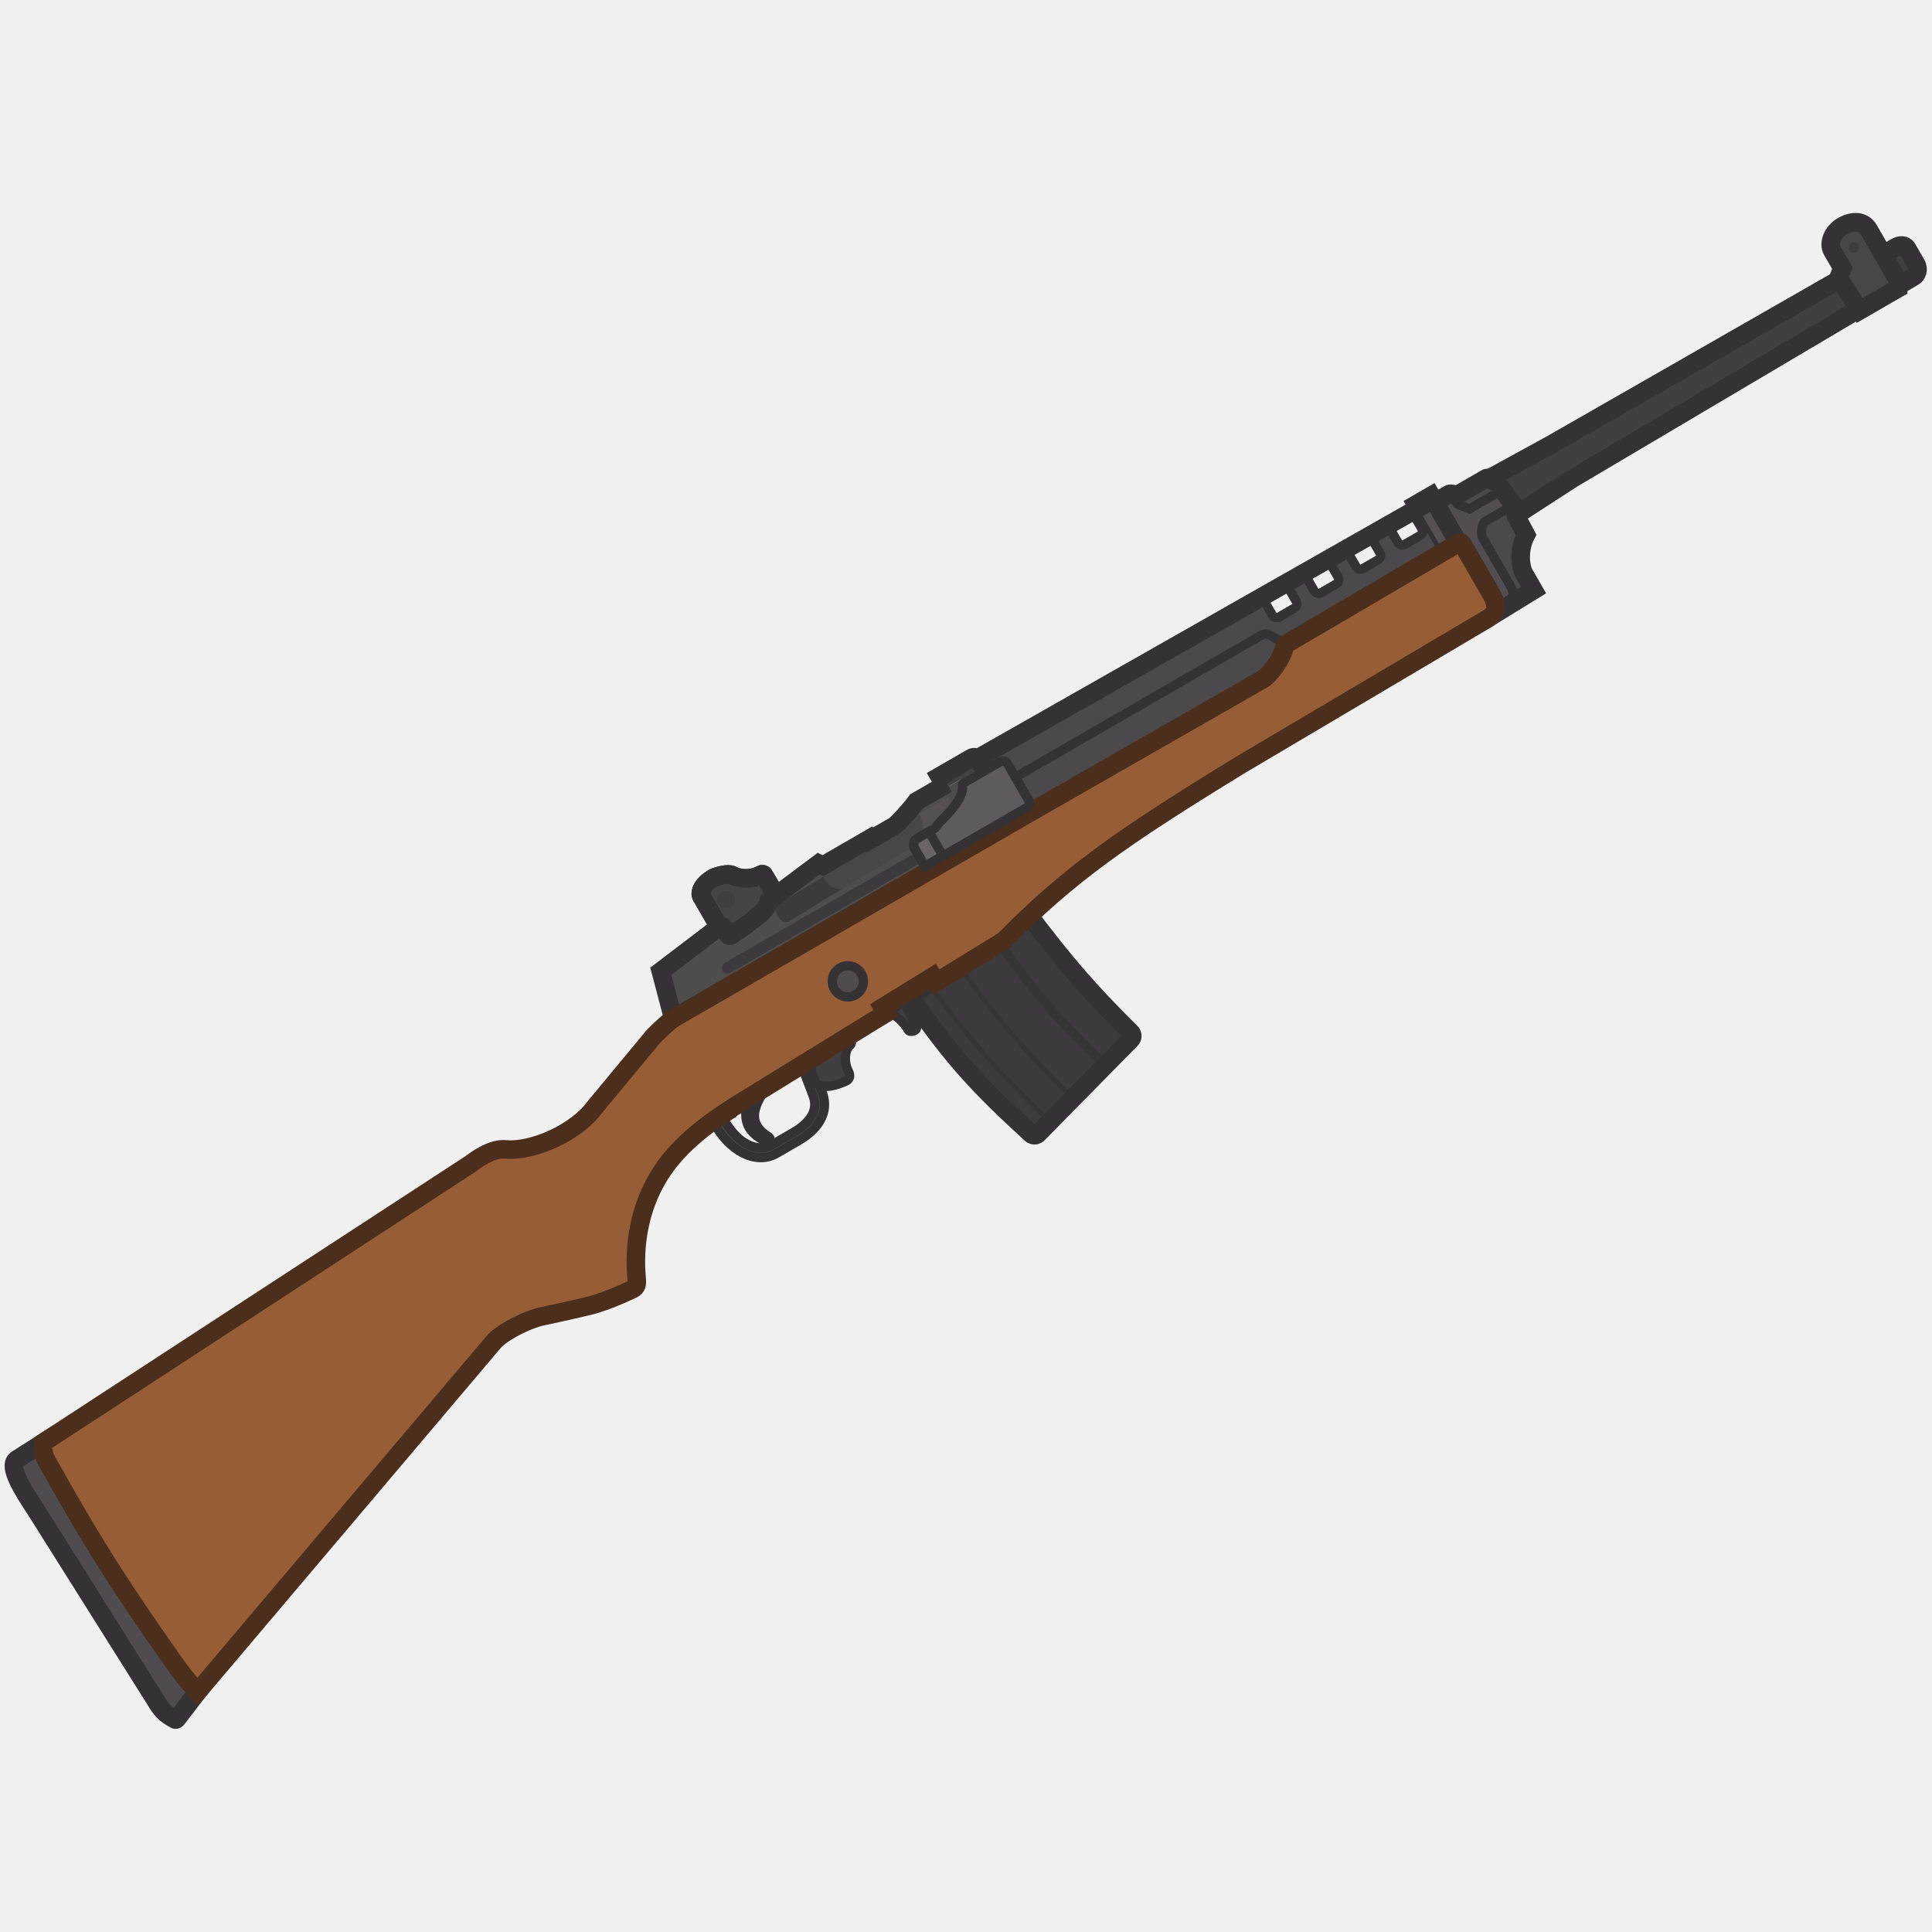
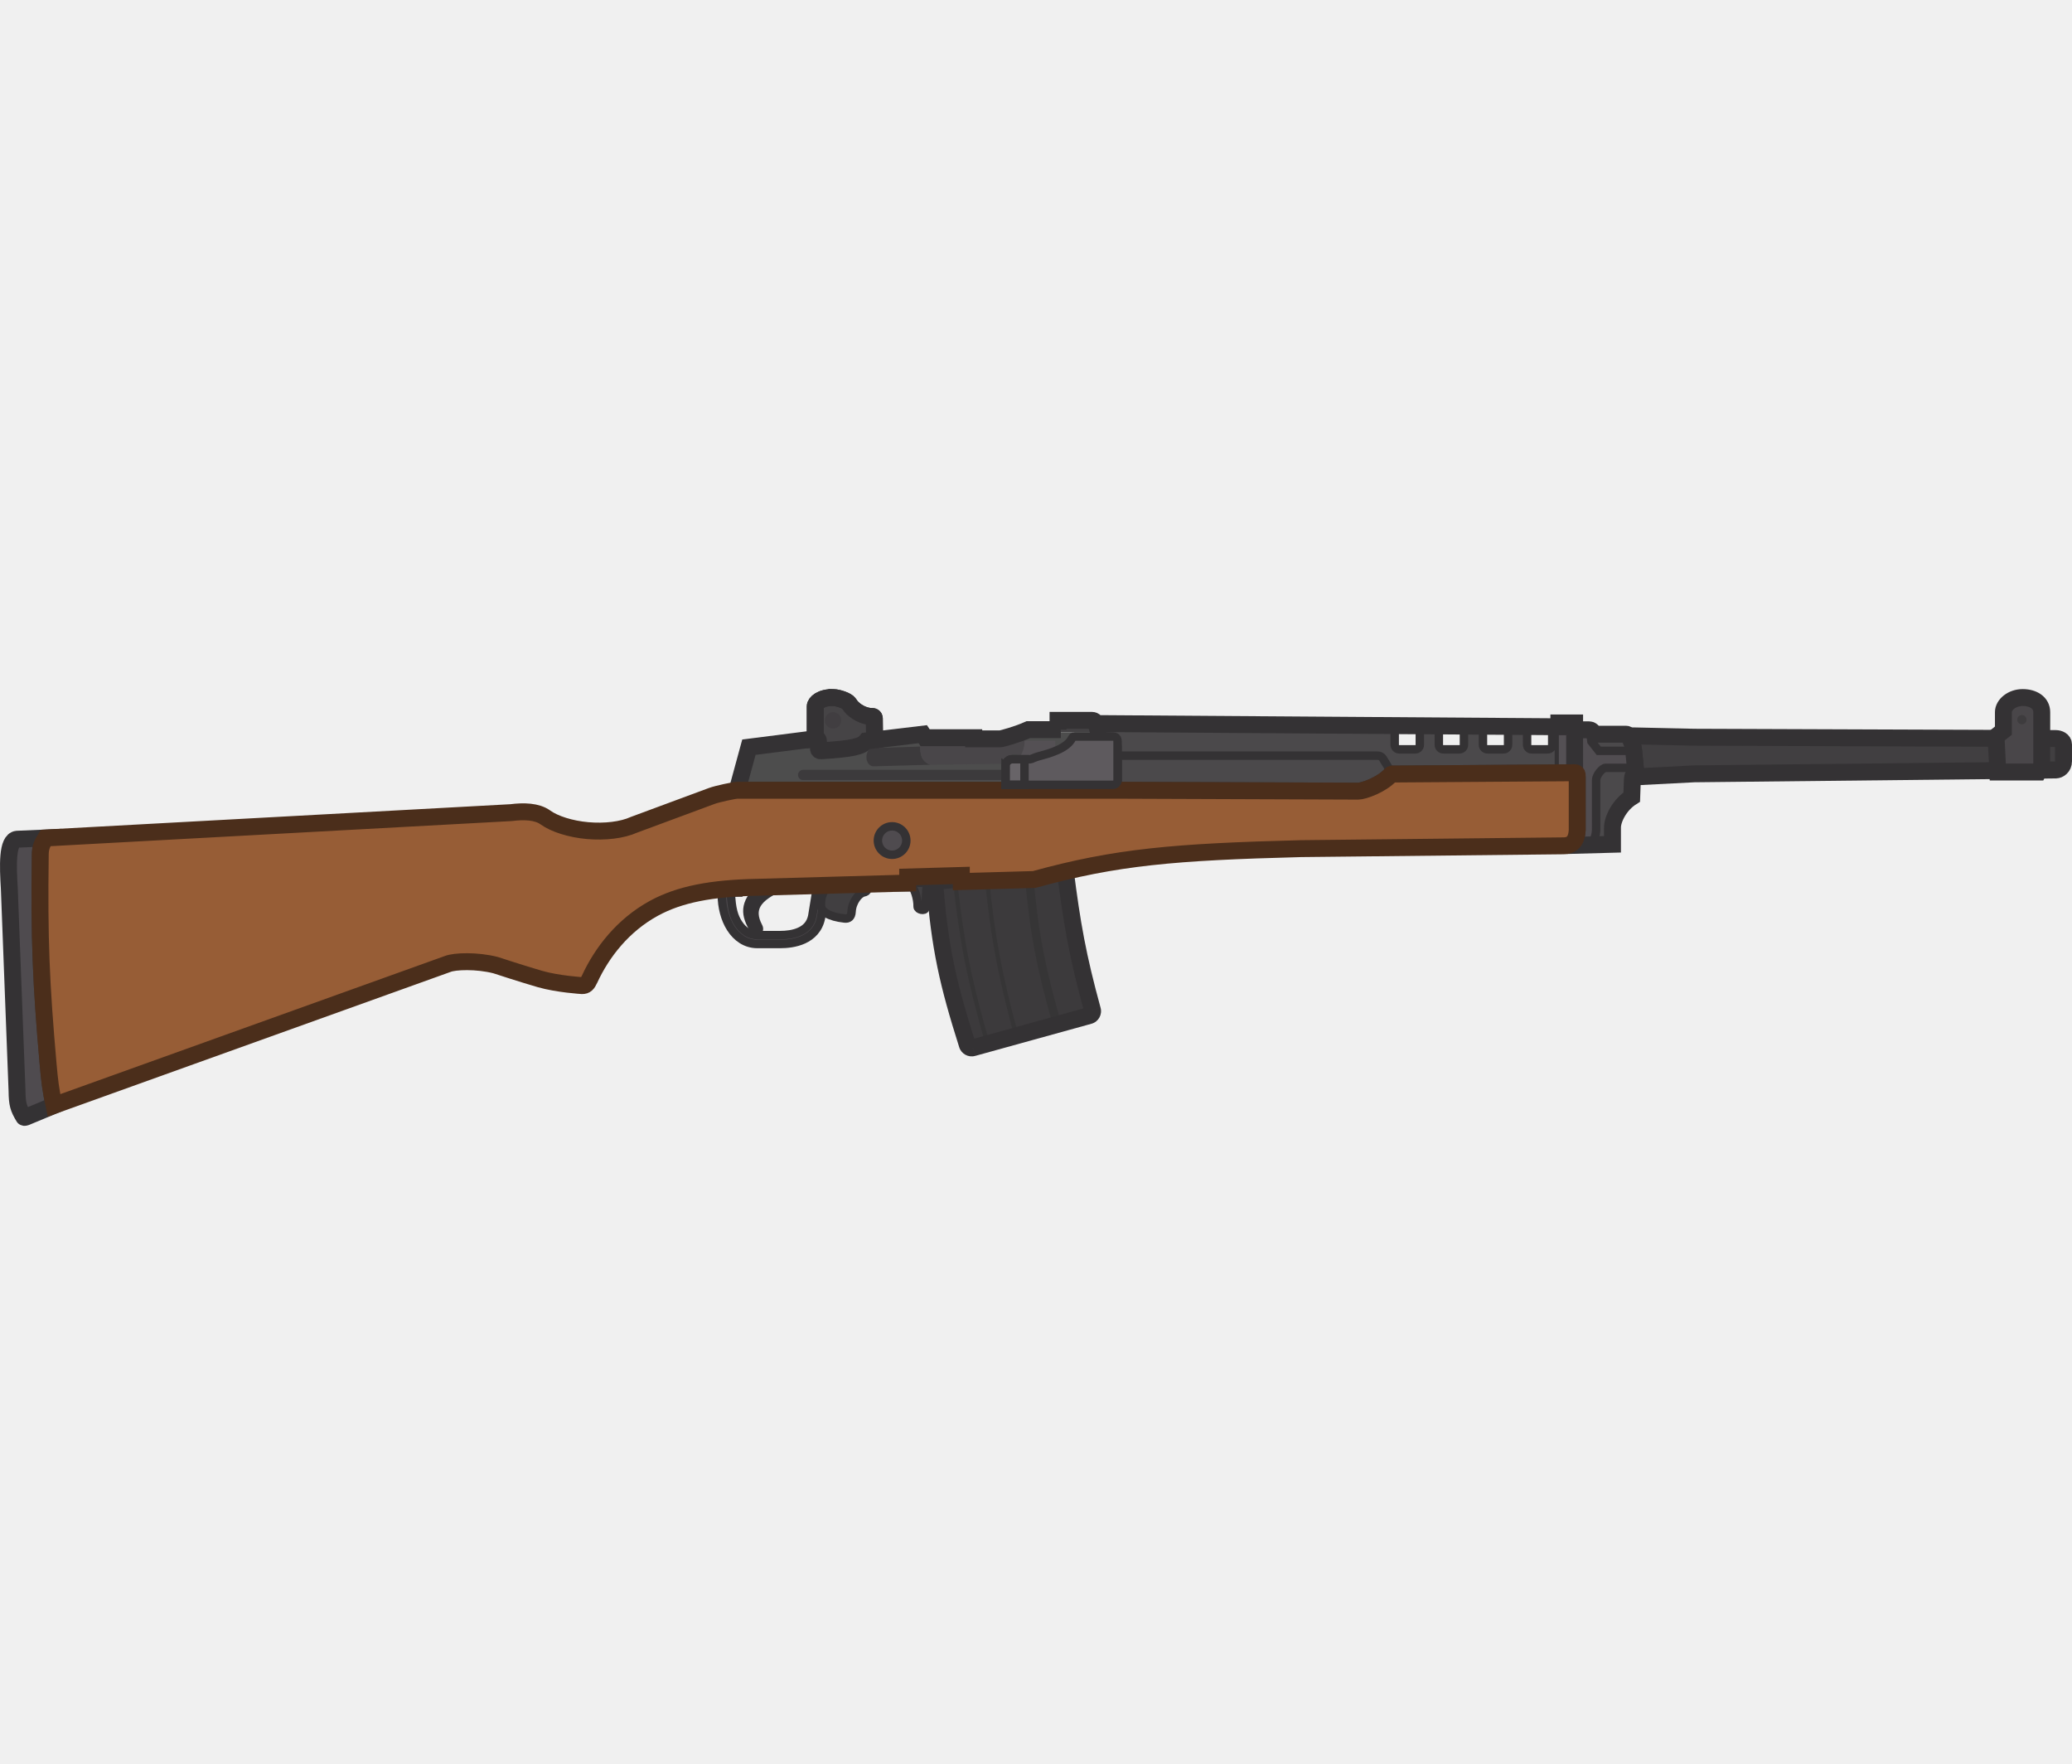
- <svg xmlns="http://www.w3.org/2000/svg" width="110" height="110" viewBox="0 0 110 110" fill="none">
-   <g clip-path="url(#clip0_716_1750)">
-     <path d="M37.624 55.299L38.333 57.991L59.054 46.028L57.786 43.832C57.55 43.423 57.028 43.283 56.619 43.519L56.121 43.807L56.012 43.619L54.017 44.771L53.93 44.619L52.178 45.63C51.77 46.2 51.038 46.954 50.937 47.012L49.509 47.837L49.472 47.774L46.849 49.288L46.613 49.171L43.777 51.295C43.704 51.763 43.231 52.179 41.618 53.254C41.555 53.296 41.468 53.277 41.431 53.211L41.181 52.779C41.142 52.71 41.05 52.692 40.987 52.741L37.624 55.299Z" fill="#4D4D4D" />
-     <path d="M40.648 49.977C39.962 50.343 39.825 50.836 39.933 51.023L40.944 52.773L40.986 52.741C41.049 52.692 41.14 52.711 41.18 52.78L41.429 53.211C41.467 53.277 41.554 53.296 41.617 53.254C43.23 52.179 43.703 51.763 43.776 51.296L44.187 50.988L43.498 49.825C43.465 49.77 43.394 49.754 43.339 49.787C42.868 50.074 42.218 50.043 41.864 49.908C41.796 49.882 41.731 49.85 41.668 49.818C41.465 49.718 40.891 49.847 40.648 49.977Z" fill="#464446" stroke="#343234" stroke-width="1.055" />
-     <path d="M55.781 43.219L56.012 43.619L54.017 44.771L53.929 44.619L53.777 44.706L53.489 44.206L55.322 43.147C55.458 43.069 55.636 43.12 55.714 43.257L55.781 43.219Z" fill="#434143" />
-     <path d="M46.499 60.177C46.285 60.317 46.203 60.59 46.303 60.825C46.469 61.212 46.745 62.05 46.832 62.247L46.836 62.258C47.073 62.952 46.893 63.54 46.57 63.993C46.254 64.435 45.8 64.753 45.457 64.951L44.217 65.668C43.586 66.032 42.892 65.955 42.284 65.64C41.681 65.328 41.141 64.773 40.766 64.123L40.531 63.716L41.383 63.131L41.585 63.481L41.181 63.714C41.727 64.59 42.115 64.929 42.539 65.148C43.027 65.401 43.515 65.433 43.94 65.188L45.18 64.472C45.494 64.291 45.87 64.02 46.119 63.671C46.359 63.335 46.478 62.934 46.316 62.449L45.786 61.05C45.708 60.86 45.745 60.649 45.814 60.488C45.886 60.321 49.14 58.349 49.32 58.245L49.361 58.316C49.314 58.343 47.338 59.63 46.499 60.177Z" fill="#4F4B4F" stroke="#343234" stroke-width="0.527" />
-     <path d="M51.844 56.757C54.192 60.194 55.76 61.869 58.705 64.561C58.818 64.664 58.993 64.66 59.101 64.551L64.385 59.182C64.496 59.07 64.494 58.889 64.382 58.778C61.907 56.329 60.617 54.797 58.515 52.029L51.844 56.757Z" fill="#3C3A3C" />
-     <path d="M56.441 53.498C58.593 56.572 60.028 58.223 62.74 60.853L63.11 60.477C60.417 57.866 59.005 56.24 56.871 53.194L56.441 53.498Z" fill="#363536" />
-     <path d="M52.775 56.096C55.205 59.41 56.765 61.155 59.674 63.967L59.859 63.779C56.96 60.977 55.409 59.243 52.99 55.944L52.775 56.096Z" fill="#363536" />
-     <path d="M54.399 54.945C56.709 58.15 58.206 59.871 60.983 62.637L61.168 62.449C58.401 59.694 56.914 57.983 54.614 54.792L54.399 54.945Z" fill="#363536" />
-     <path d="M58.705 64.561L58.35 64.95L58.35 64.95L58.705 64.561ZM51.844 56.757L51.539 56.327L51.117 56.626L51.409 57.054L51.844 56.757ZM59.101 64.551L58.725 64.181L58.725 64.181L59.101 64.551ZM64.385 59.182L64.01 58.812L64.01 58.812L64.385 59.182ZM64.382 58.778L64.011 59.153L64.011 59.153L64.382 58.778ZM58.515 52.029L58.935 51.71L58.626 51.304L58.21 51.599L58.515 52.029ZM59.061 64.172C56.139 61.501 54.6 59.856 52.28 56.459L51.409 57.054C53.784 60.531 55.381 62.237 58.35 64.95L59.061 64.172ZM58.725 64.181C58.818 64.087 58.966 64.085 59.061 64.172L58.35 64.95C58.671 65.243 59.169 65.233 59.477 64.921L58.725 64.181ZM64.01 58.812L58.725 64.181L59.477 64.921L64.761 59.552L64.01 58.812ZM64.011 59.153C63.918 59.061 63.914 58.909 64.01 58.812L64.761 59.552C65.077 59.231 65.07 58.717 64.753 58.404L64.011 59.153ZM58.095 52.348C60.209 55.132 61.514 56.683 64.011 59.153L64.753 58.404C62.299 55.975 61.025 54.463 58.935 51.71L58.095 52.348ZM52.149 57.187L58.82 52.459L58.21 51.599L51.539 56.327L52.149 57.187Z" fill="#343234" />
-     <path d="M46.859 49.92L44.302 51.504C44.115 51.611 44.155 51.941 44.285 52.172C44.423 52.42 44.725 52.575 44.941 52.45L47.968 50.589C47.451 50.653 47.197 50.478 46.859 49.92Z" fill="#3C3A3C" />
-     <path d="M86.308 29.337L89.536 27.244L108.956 15.751C109.123 15.655 109.284 15.361 109.097 15.036L108.579 14.139C108.447 13.912 108.147 13.957 107.977 14.055L88.394 25.266L84.785 27.246C84.972 27.328 85.282 27.554 85.487 27.809L86.377 29.053C86.306 29.146 86.273 29.216 86.308 29.337Z" fill="#413F41" stroke="#343234" stroke-width="1.055" />
-     <path d="M81.682 28.606L82.481 28.145C82.578 28.089 82.714 28.095 82.904 28.222L84.641 27.22C84.732 27.167 85.209 27.461 85.489 27.809L86.379 29.054C86.28 29.183 86.255 29.269 86.384 29.508L86.884 30.449C86.465 31.243 86.531 32.239 86.791 32.689L87.317 33.601L84.891 35.091C85.126 34.892 85.288 34.555 84.969 33.933L83.323 31.083C83.244 30.946 83.069 30.9 82.932 30.98L82.842 31.033L81.682 28.606Z" fill="#514D51" />
-     <path d="M82.538 28.12L82.97 28.702L83.662 28.98L85.547 27.892L85.488 27.809C85.208 27.46 84.731 27.167 84.64 27.219L82.903 28.222C82.749 28.118 82.63 28.095 82.538 28.12Z" fill="#4B494B" />
-     <path d="M86.376 29.056C86.113 28.969 85.839 28.948 85.667 29.047L84.561 29.686C84.376 29.793 84.284 30.392 84.423 30.631L85.954 33.284C86.164 33.647 86.21 33.988 86.124 34.333L87.316 33.6L86.79 32.689C86.53 32.239 86.464 31.243 86.883 30.448L86.383 29.508C86.254 29.27 86.278 29.183 86.376 29.056Z" fill="#4B494B" />
-     <path d="M82.538 28.12L82.97 28.702L83.662 28.98L85.547 27.892L85.488 27.809C85.208 27.46 84.731 27.167 84.64 27.219L82.903 28.222C82.749 28.118 82.63 28.095 82.538 28.12Z" stroke="#343234" stroke-width="0.527" />
-     <path d="M86.376 29.056C86.113 28.969 85.839 28.948 85.667 29.047L84.561 29.686C84.376 29.793 84.284 30.392 84.423 30.631L85.954 33.284C86.164 33.647 86.21 33.988 86.124 34.333L87.316 33.6L86.79 32.689C86.53 32.239 86.464 31.243 86.883 30.448L86.383 29.508C86.254 29.27 86.278 29.183 86.376 29.056Z" stroke="#343234" stroke-width="0.527" />
-     <path d="M81.682 28.606L82.481 28.145C82.578 28.089 82.714 28.095 82.904 28.222L84.641 27.22C84.732 27.167 85.209 27.461 85.489 27.809L86.379 29.054C86.28 29.183 86.255 29.269 86.384 29.508L86.884 30.449C86.465 31.243 86.531 32.239 86.791 32.689L87.317 33.601L84.891 35.091C85.126 34.892 85.288 34.555 84.969 33.933L83.323 31.083C83.244 30.946 83.069 30.9 82.932 30.98L82.842 31.033L81.682 28.606Z" stroke="#343234" stroke-width="1.055" />
-     <path d="M46.627 60.132L46.569 60.032L48.207 59.017C48.477 59.293 48.573 59.368 48.349 59.569C48.126 59.77 48.022 60.433 48.301 60.98C48.457 61.287 48.359 61.471 48.136 61.568C47.241 61.96 46.645 61.937 46.446 61.592C46.196 61.158 46.127 60.869 46.232 60.36L46.627 60.132Z" fill="#413F41" stroke="#343234" stroke-width="0.527" />
-     <path d="M52.179 58.485L51.438 57.022L49.542 58.174L49.954 58.263L50.792 57.779C50.908 57.712 51.473 58.201 51.708 58.642C51.805 58.823 52.259 58.672 52.179 58.485Z" fill="#413F41" stroke="#343234" stroke-width="0.527" />
-     <path d="M42.629 62.491C42.19 63.945 42.66 64.474 43.594 65.004C43.764 65.1 44.002 64.875 43.733 64.705C42.662 64.025 42.732 63.166 43.719 61.82L42.629 62.491Z" fill="#4F4B4F" stroke="#343234" stroke-width="0.527" />
-     <path d="M2.678 83.199C2.469 82.825 2.439 82.582 2.456 82.141L0.945 83.104C0.433 83.475 1.285 84.828 2.068 86.011L8.796 96.703C9.216 97.412 9.405 97.589 9.986 97.906C10.021 97.926 10.085 97.849 10.085 97.849L11.248 96.328C10.583 95.596 10.234 95.125 9.665 94.315C6.751 90.163 5.214 87.737 2.678 83.199Z" fill="#4F4B4F" stroke="#343234" stroke-width="1.055" />
-     <path d="M104.896 15.265L104.68 15.811L105.884 17.677L108.063 16.418L108.04 15.926L106.392 13.07C106.099 12.564 105.48 12.543 104.905 12.874C104.33 13.206 104.085 13.862 104.319 14.266L104.896 15.265Z" fill="#494649" stroke="#343234" stroke-width="1.055" />
-     <path d="M48.716 56.651C49.145 56.404 49.292 55.856 49.044 55.427C48.797 54.998 48.248 54.851 47.819 55.099C47.391 55.346 47.244 55.895 47.491 56.323C47.739 56.752 48.287 56.899 48.716 56.651Z" fill="#4F4B4F" stroke="#343234" stroke-width="0.48" />
-     <path d="M49.507 47.837L49.969 47.57L49.681 47.07L49.219 47.337L49.507 47.837Z" fill="#434143" />
-     <path d="M41.261 54.825C41.107 54.914 41.054 55.111 41.143 55.265C41.232 55.419 41.429 55.472 41.583 55.383L58.493 45.62L58.171 45.062L41.261 54.825Z" fill="#3C3A3C" />
-     <path d="M49.381 47.826L49.472 47.773L49.508 47.836L50.936 47.011C50.942 47.008 50.951 47.002 50.961 46.994L52.245 46.253C52.56 46.657 52.658 47.209 52.511 47.893L47.976 50.587C47.413 50.659 47.16 50.452 46.778 49.781C46.971 49.654 47.004 49.544 46.86 49.283L49.367 47.835C49.367 47.835 49.372 47.832 49.381 47.826Z" fill="#494649" />
-     <path d="M52.562 47.58L54.568 46.422L53.974 45.394L52.316 46.352C52.53 46.678 52.617 47.09 52.562 47.58Z" fill="#545054" />
-     <path fill-rule="evenodd" clip-rule="evenodd" d="M56.64 43.55L56.139 43.84L55.734 43.139L80.752 28.925L82.19 31.415L73.229 36.674C73.196 36.693 73.173 36.726 73.165 36.763C72.984 37.59 72.214 38.493 71.916 38.665L58.886 46.124L57.54 43.792C57.358 43.477 56.955 43.368 56.64 43.55ZM72.109 34.442C72.031 34.306 72.077 34.131 72.214 34.053L73.078 33.553C73.214 33.475 73.389 33.522 73.467 33.658L73.802 34.237C73.88 34.373 73.834 34.547 73.697 34.626L72.833 35.125C72.697 35.204 72.522 35.157 72.444 35.021L72.109 34.442ZM74.598 32.676C74.462 32.755 74.415 32.929 74.494 33.065L74.828 33.644C74.906 33.781 75.081 33.827 75.217 33.749L76.082 33.249C76.218 33.171 76.265 32.996 76.186 32.86L75.852 32.281C75.773 32.145 75.599 32.098 75.462 32.177L74.598 32.676ZM76.878 31.689C76.799 31.552 76.846 31.378 76.982 31.299L77.847 30.8C77.983 30.722 78.157 30.768 78.236 30.905L78.57 31.484C78.649 31.62 78.602 31.794 78.466 31.873L77.601 32.372C77.465 32.451 77.291 32.404 77.212 32.268L76.878 31.689ZM79.366 29.923C79.23 30.002 79.183 30.176 79.262 30.312L79.596 30.891C79.675 31.027 79.849 31.074 79.986 30.995L80.85 30.496C80.987 30.418 81.033 30.243 80.954 30.107L80.62 29.528C80.541 29.392 80.367 29.345 80.231 29.424L79.366 29.923Z" fill="#4B494B" stroke="#343234" stroke-width="0.527" />
-     <path d="M81.485 28.226L80.633 28.718L82.19 31.415L82.932 30.979C82.97 30.957 83.011 30.944 83.053 30.941L81.485 28.226Z" fill="#545054" />
-     <ellipse cx="41.334" cy="51.223" rx="0.513" ry="0.513" transform="rotate(-30 41.3338 51.223)" fill="#413E41" />
-     <ellipse cx="105.554" cy="14.096" rx="0.291" ry="0.291" transform="rotate(-30 105.554 14.0959)" fill="#3E3C3E" />
-     <path d="M58.886 46.123L71.916 38.666C72.214 38.494 72.984 37.59 73.165 36.764C73.173 36.726 73.195 36.693 73.229 36.674L72.23 36.126C72.112 36.069 71.974 36.075 71.86 36.14L57.807 44.254L58.886 46.123Z" stroke="#343234" stroke-width="0.527" />
-     <path d="M53.294 55.929L50.442 57.683L50.253 57.355L53.103 55.599L53.294 55.929Z" fill="#3C3A3C" stroke="#343234" stroke-width="0.527" />
-     <path d="M55.714 43.257L55.78 43.219L55.734 43.139L80.752 28.925L80.632 28.718L81.484 28.226L83.052 30.941C83.011 30.945 82.97 30.957 82.931 30.98L73.228 36.674C73.195 36.693 73.172 36.726 73.164 36.764C72.984 37.59 72.213 38.493 71.915 38.666L58.936 46.095L38.331 57.991L37.623 55.299L40.944 52.773L39.933 51.023C39.825 50.835 39.962 50.343 40.648 49.977C40.892 49.847 41.465 49.718 41.668 49.818C41.731 49.85 41.796 49.882 41.865 49.908C42.218 50.042 42.868 50.073 43.339 49.787C43.394 49.754 43.465 49.77 43.498 49.825L44.187 50.988L46.612 49.171L46.848 49.288L49.471 47.773L49.508 47.837L50.936 47.012C51.036 46.954 51.769 46.2 52.177 45.63L53.928 44.619L53.928 44.619L53.776 44.706L53.488 44.206L55.321 43.147C55.458 43.069 55.635 43.12 55.714 43.257Z" stroke="#343234" stroke-width="1.055" />
-     <path d="M59.052 46.028L38.331 57.992C38.186 58.075 37.393 58.786 37.141 59.085L33.834 63.073C33.361 63.731 32.483 64.383 31.508 64.836C30.534 65.289 29.511 65.511 28.816 65.442C28.167 65.377 27.444 65.772 26.813 66.252L2.453 82.143C2.436 82.584 2.466 82.826 2.676 83.201C5.211 87.738 6.748 90.164 9.662 94.316C10.231 95.127 10.58 95.598 11.245 96.33L28.103 76.412C28.395 76.036 29.57 75.3 30.738 74.973C30.738 74.973 32.435 74.619 33.561 74.34C34.687 74.061 36.047 73.381 36.047 73.381C36.244 73.267 36.28 73.135 36.248 72.789C36.082 70.964 36.37 68.845 37.514 66.967C38.461 65.412 39.983 64.093 42.433 62.612L50.441 57.684L50.252 57.356L53.102 55.6L53.292 55.929L57.163 53.548C60.893 49.768 63.858 47.696 70.614 43.557L84.715 35.213C85.019 35.037 85.363 34.704 84.967 33.933L83.245 30.95C83.208 30.887 83.127 30.865 83.064 30.902L73.227 36.674C73.194 36.694 73.172 36.726 73.163 36.764C72.983 37.59 72.213 38.494 71.915 38.666L59.052 46.028Z" fill="#975D36" />
-     <ellipse cx="48.272" cy="55.873" rx="0.887" ry="0.887" transform="rotate(-30 48.2721 55.8735)" fill="#4F4B4F" stroke="#343234" stroke-width="0.527" />
-     <path d="M59.052 46.028L38.331 57.992C38.186 58.075 37.393 58.786 37.141 59.085L33.834 63.073C33.361 63.731 32.483 64.383 31.508 64.836C30.534 65.289 29.511 65.511 28.816 65.442C28.167 65.377 27.444 65.772 26.813 66.252L2.453 82.143C2.436 82.584 2.466 82.826 2.676 83.201C5.211 87.738 6.748 90.164 9.662 94.316C10.231 95.127 10.58 95.598 11.245 96.33L28.103 76.412C28.395 76.036 29.57 75.3 30.738 74.973C30.738 74.973 32.435 74.619 33.561 74.34C34.687 74.061 36.047 73.381 36.047 73.381C36.244 73.267 36.28 73.135 36.248 72.789C36.082 70.964 36.37 68.845 37.514 66.967C38.461 65.412 39.983 64.093 42.433 62.612L50.441 57.684L50.252 57.356L53.102 55.6L53.292 55.929L57.163 53.548C60.893 49.768 63.858 47.696 70.614 43.557L84.715 35.213C85.019 35.037 85.363 34.704 84.967 33.933L83.245 30.95C83.208 30.887 83.127 30.865 83.064 30.902L73.227 36.674C73.194 36.694 73.172 36.726 73.163 36.764C72.983 37.59 72.213 38.494 71.915 38.666L59.052 46.028Z" stroke="#4B2E1B" stroke-width="1.055" />
-     <path d="M54.876 44.568L56.942 43.376C57.13 43.267 57.262 43.311 57.365 43.489L58.562 45.563C58.654 45.722 58.61 45.893 58.449 45.986L52.663 49.326L52.063 48.287C51.951 48.092 52.052 47.836 52.208 47.745L53.22 47.161C53.262 47.137 53.352 46.962 53.564 46.75C54.049 46.267 54.864 45.453 54.802 44.721C54.797 44.66 54.823 44.599 54.876 44.568Z" fill="#5E5A5E" />
-     <path d="M52.063 48.287L52.664 49.326L53.688 48.735L52.89 47.352L52.209 47.745C52.052 47.836 51.951 48.092 52.063 48.287Z" fill="#686468" stroke="#343234" stroke-width="0.527" />
-     <path d="M54.876 44.568L56.942 43.376C57.13 43.267 57.262 43.311 57.365 43.489L58.562 45.563C58.654 45.722 58.61 45.893 58.449 45.986L52.663 49.326L52.063 48.287C51.951 48.092 52.052 47.836 52.208 47.745L53.22 47.161C53.262 47.137 53.352 46.962 53.564 46.75C54.049 46.267 54.864 45.453 54.802 44.721C54.797 44.66 54.823 44.599 54.876 44.568Z" stroke="#343234" stroke-width="0.527" />
+ <svg xmlns="http://www.w3.org/2000/svg" width="129.286" height="110" viewBox="0 0 129.286 110" fill="none" version="1.1" id="svg37">
+   <g clip-path="url(#clip0_716_1750)" id="g37" transform="rotate(30,58.37955,67.9492)">
+     <path d="m 37.624,55.299 0.709,2.692 20.722,-11.964 -1.268,-2.196 c -0.236,-0.409 -0.759,-0.549 -1.168,-0.313 l -0.498,0.288 -0.108,-0.188 -1.995,1.152 -0.088,-0.152 -1.752,1.012 c -0.407,0.57 -1.14,1.323 -1.241,1.382 l -1.428,0.825 -0.036,-0.063 -2.623,1.514 -0.236,-0.117 -2.836,2.124 c -0.073,0.468 -0.546,0.884 -2.159,1.959 -0.063,0.042 -0.15,0.022 -0.188,-0.043 l -0.249,-0.431 C 41.142,52.71 41.05,52.692 40.987,52.741 Z" fill="#4d4d4d" id="path1" />
+     <path d="m 40.648,49.977 c -0.687,0.367 -0.824,0.859 -0.715,1.046 l 1.01,1.75 0.042,-0.032 c 0.063,-0.049 0.155,-0.031 0.195,0.038 l 0.249,0.431 c 0.038,0.066 0.124,0.086 0.188,0.043 1.613,-1.075 2.086,-1.491 2.159,-1.959 l 0.411,-0.308 -0.689,-1.163 c -0.033,-0.055 -0.104,-0.071 -0.159,-0.038 -0.471,0.287 -1.122,0.256 -1.475,0.121 -0.068,-0.026 -0.133,-0.058 -0.197,-0.09 -0.203,-0.1 -0.776,0.029 -1.019,0.158 z" fill="#464446" stroke="#343234" stroke-width="1.055" id="path2" />
+     <path d="m 55.781,43.219 0.231,0.401 -1.995,1.152 -0.088,-0.152 -0.152,0.088 -0.289,-0.501 1.833,-1.058 c 0.136,-0.079 0.314,-0.027 0.392,0.11 z" fill="#434143" id="path3" />
+     <path d="m 46.499,60.177 c -0.214,0.14 -0.297,0.413 -0.196,0.648 0.166,0.388 0.442,1.225 0.529,1.422 l 0.004,0.011 c 0.237,0.693 0.057,1.281 -0.266,1.734 -0.316,0.442 -0.77,0.761 -1.113,0.959 l -1.24,0.716 c -0.63,0.364 -1.325,0.287 -1.932,-0.028 -0.603,-0.312 -1.143,-0.868 -1.518,-1.517 l -0.235,-0.407 0.852,-0.585 0.202,0.35 -0.404,0.233 c 0.546,0.876 0.935,1.215 1.358,1.434 0.488,0.253 0.976,0.285 1.401,0.04 l 1.24,-0.716 c 0.314,-0.181 0.69,-0.452 0.939,-0.801 0.24,-0.336 0.359,-0.736 0.196,-1.222 l -0.53,-1.399 c -0.078,-0.189 -0.041,-0.401 0.028,-0.561 0.072,-0.168 3.327,-2.139 3.506,-2.243 l 0.041,0.07 c -0.047,0.027 -2.023,1.315 -2.861,1.861 z" fill="#4f4b4f" stroke="#343234" stroke-width="0.527" id="path4" />
+     <path d="m 51.844,56.757 c 2.347,3.437 3.916,5.112 6.861,7.804 0.113,0.103 0.288,0.099 0.396,-0.01 l 5.285,-5.369 c 0.11,-0.112 0.108,-0.293 -0.003,-0.404 -2.476,-2.45 -3.765,-3.981 -5.867,-6.749 z" fill="#3c3a3c" id="path5" />
+     <path d="m 56.441,53.498 c 2.153,3.073 3.587,4.724 6.299,7.354 l 0.37,-0.376 C 60.417,57.866 59.005,56.24 56.871,53.194 Z" fill="#363536" id="path6" />
+     <path d="m 52.775,56.096 c 2.43,3.314 3.99,5.059 6.899,7.871 l 0.185,-0.188 c -2.899,-2.803 -4.449,-4.536 -6.869,-7.835 z" fill="#363536" id="path7" />
+     <path d="m 54.399,54.945 c 2.31,3.205 3.806,4.926 6.584,7.692 l 0.185,-0.188 C 58.401,59.694 56.914,57.983 54.614,54.792 Z" fill="#363536" id="path8" />
+     <path d="m 58.705,64.561 -0.356,0.389 v 0 z m -6.861,-7.804 -0.305,-0.43 -0.423,0.3 0.292,0.428 z m 7.256,7.794 -0.376,-0.37 v 0 z m 5.285,-5.369 -0.376,-0.37 v 0 z m -0.003,-0.404 -0.371,0.375 v 0 z m -5.867,-6.749 0.42,-0.319 -0.309,-0.406 -0.416,0.295 z m 0.546,12.142 C 56.139,61.501 54.6,59.856 52.28,56.459 l -0.871,0.595 c 2.375,3.477 3.972,5.183 6.941,7.896 z m -0.336,0.009 c 0.093,-0.094 0.241,-0.096 0.336,-0.009 l -0.712,0.778 c 0.321,0.293 0.819,0.283 1.127,-0.029 z m 5.285,-5.369 -5.285,5.369 0.752,0.74 5.285,-5.369 z m 0.002,0.341 c -0.093,-0.092 -0.097,-0.244 -0.002,-0.341 l 0.752,0.74 c 0.316,-0.321 0.308,-0.835 -0.008,-1.148 z M 58.095,52.348 c 2.114,2.784 3.42,4.335 5.916,6.805 l 0.742,-0.75 c -2.454,-2.429 -3.728,-3.941 -5.818,-6.693 z m -5.946,4.839 6.671,-4.728 -0.61,-0.86 -6.671,4.728 z" fill="#343234" id="path9" />
+     <path d="m 46.859,49.92 -2.558,1.584 c -0.187,0.108 -0.147,0.437 -0.017,0.669 0.138,0.247 0.44,0.402 0.656,0.278 l 3.027,-1.861 c -0.517,0.064 -0.771,-0.111 -1.108,-0.669 z" fill="#3c3a3c" id="path10" />
+     <path d="m 86.308,29.337 3.228,-2.093 19.42,-11.492 c 0.167,-0.096 0.328,-0.391 0.141,-0.715 l -0.518,-0.897 c -0.132,-0.228 -0.432,-0.182 -0.602,-0.084 l -19.583,11.211 -3.609,1.98 c 0.187,0.082 0.497,0.308 0.702,0.563 l 0.89,1.244 c -0.071,0.092 -0.104,0.163 -0.069,0.284 z" fill="#413f41" stroke="#343234" stroke-width="1.055" id="path11" />
+     <path d="m 81.682,28.606 0.799,-0.461 c 0.098,-0.056 0.233,-0.05 0.423,0.077 l 1.737,-1.003 c 0.091,-0.053 0.568,0.241 0.848,0.59 l 0.89,1.244 c -0.099,0.129 -0.124,0.215 0.005,0.455 l 0.5,0.941 c -0.419,0.794 -0.353,1.79 -0.093,2.241 l 0.526,0.911 -2.426,1.49 c 0.234,-0.199 0.397,-0.536 0.077,-1.158 l -1.645,-2.85 c -0.079,-0.137 -0.255,-0.183 -0.391,-0.103 l -0.09,0.053 z" fill="#514d51" id="path12" />
+     <path d="m 82.538,28.12 0.432,0.582 0.692,0.278 1.885,-1.088 -0.059,-0.083 C 85.208,27.46 84.731,27.167 84.64,27.219 l -1.737,1.003 c -0.155,-0.104 -0.274,-0.127 -0.365,-0.102 z" fill="#4b494b" id="path13" />
+     <path d="M 86.376,29.056 C 86.113,28.969 85.839,28.948 85.667,29.047 l -1.106,0.639 c -0.185,0.107 -0.276,0.706 -0.138,0.945 l 1.532,2.653 c 0.21,0.363 0.256,0.704 0.169,1.049 l 1.193,-0.733 -0.526,-0.911 c -0.26,-0.45 -0.326,-1.446 0.093,-2.241 L 86.383,29.508 C 86.254,29.27 86.278,29.183 86.376,29.056 Z" fill="#4b494b" id="path14" />
+     <path d="m 82.538,28.12 0.432,0.582 0.692,0.278 1.885,-1.088 -0.059,-0.083 C 85.208,27.46 84.731,27.167 84.64,27.219 l -1.737,1.003 c -0.155,-0.104 -0.274,-0.127 -0.365,-0.102 z" stroke="#343234" stroke-width="0.527" id="path15" />
+     <path d="M 86.376,29.056 C 86.113,28.969 85.839,28.948 85.667,29.047 l -1.106,0.639 c -0.185,0.107 -0.276,0.706 -0.138,0.945 l 1.532,2.653 c 0.21,0.363 0.256,0.704 0.169,1.049 l 1.193,-0.733 -0.526,-0.911 c -0.26,-0.45 -0.326,-1.446 0.093,-2.241 L 86.383,29.508 C 86.254,29.27 86.278,29.183 86.376,29.056 Z" stroke="#343234" stroke-width="0.527" id="path16" />
+     <path d="m 81.682,28.606 0.799,-0.461 c 0.098,-0.056 0.233,-0.05 0.423,0.077 l 1.737,-1.003 c 0.091,-0.053 0.568,0.241 0.848,0.59 l 0.89,1.244 c -0.099,0.129 -0.124,0.215 0.005,0.455 l 0.5,0.941 c -0.419,0.794 -0.353,1.79 -0.093,2.241 l 0.526,0.911 -2.426,1.49 c 0.234,-0.199 0.397,-0.536 0.077,-1.158 l -1.645,-2.85 c -0.079,-0.137 -0.255,-0.183 -0.391,-0.103 l -0.09,0.053 z" stroke="#343234" stroke-width="1.055" id="path17" />
+     <path d="m 46.627,60.132 -0.058,-0.1 1.638,-1.015 c 0.27,0.276 0.365,0.35 0.142,0.552 -0.223,0.201 -0.327,0.864 -0.048,1.411 0.156,0.306 0.058,0.49 -0.164,0.587 -0.895,0.392 -1.492,0.369 -1.691,0.024 -0.25,-0.434 -0.319,-0.723 -0.213,-1.232 z" fill="#413f41" stroke="#343234" stroke-width="0.527" id="path18" />
+     <path d="m 52.179,58.485 -0.741,-1.462 -1.895,1.152 0.412,0.089 0.838,-0.484 c 0.116,-0.067 0.681,0.422 0.916,0.863 0.097,0.181 0.551,0.03 0.471,-0.157 z" fill="#413f41" stroke="#343234" stroke-width="0.527" id="path19" />
+     <path d="m 42.629,62.491 c -0.439,1.454 0.03,1.983 0.965,2.513 0.17,0.096 0.408,-0.129 0.139,-0.299 -1.072,-0.679 -1.001,-1.539 -0.014,-2.885 z" fill="#4f4b4f" stroke="#343234" stroke-width="0.527" id="path20" />
+     <path d="M 2.678,83.199 C 2.469,82.825 2.439,82.582 2.456,82.141 l -1.511,0.962 c -0.512,0.371 0.34,1.725 1.123,2.907 l 6.728,10.692 c 0.42,0.709 0.609,0.886 1.189,1.204 0.036,0.019 0.1,-0.058 0.1,-0.058 l 1.163,-1.52 C 10.583,95.596 10.234,95.125 9.665,94.315 6.751,90.163 5.214,87.737 2.678,83.199 Z" fill="#4f4b4f" stroke="#343234" stroke-width="1.055" id="path21" />
+     <path d="m 104.896,15.265 -0.216,0.546 1.204,1.866 2.179,-1.258 -0.023,-0.492 -1.648,-2.856 c -0.293,-0.506 -0.912,-0.527 -1.487,-0.196 -0.575,0.332 -0.82,0.987 -0.586,1.392 z" fill="#494649" stroke="#343234" stroke-width="1.055" id="path22" />
+     <path d="m 48.716,56.651 c 0.429,-0.248 0.576,-0.796 0.328,-1.225 -0.248,-0.429 -0.796,-0.576 -1.225,-0.328 -0.429,0.248 -0.576,0.796 -0.328,1.225 0.248,0.429 0.796,0.576 1.225,0.328 z" fill="#4f4b4f" stroke="#343234" stroke-width="0.48" id="path23" />
+     <path d="M 49.507,47.837 49.969,47.57 49.681,47.07 49.219,47.337 Z" fill="#434143" id="path24" />
+     <path d="m 41.261,54.825 c -0.154,0.089 -0.207,0.286 -0.118,0.44 0.089,0.154 0.286,0.206 0.44,0.118 L 58.493,45.62 58.171,45.062 Z" fill="#3c3a3c" id="path25" />
+     <path d="m 49.381,47.826 0.091,-0.053 0.036,0.063 1.428,-0.825 c 0.006,-0.004 0.014,-0.009 0.024,-0.018 l 1.284,-0.741 c 0.315,0.404 0.413,0.957 0.266,1.641 l -4.535,2.694 c -0.563,0.072 -0.816,-0.135 -1.197,-0.806 0.193,-0.127 0.225,-0.237 0.082,-0.498 l 2.507,-1.448 c 0,0 0.005,-0.003 0.013,-0.009 z" fill="#494649" id="path26" />
+     <path d="m 52.562,47.58 2.006,-1.158 -0.594,-1.028 -1.659,0.958 c 0.214,0.327 0.301,0.739 0.247,1.229 z" fill="#545054" id="path27" />
+     <path fill-rule="evenodd" clip-rule="evenodd" d="m 56.64,43.55 -0.5,0.289 -0.405,-0.701 25.018,-14.214 1.438,2.49 -8.961,5.259 c -0.033,0.019 -0.056,0.052 -0.064,0.089 -0.18,0.827 -0.951,1.73 -1.249,1.902 L 58.886,46.124 57.54,43.792 C 57.358,43.477 56.955,43.368 56.64,43.55 Z m 15.47,-9.109 c -0.079,-0.136 -0.032,-0.311 0.104,-0.389 l 0.865,-0.499 c 0.136,-0.079 0.31,-0.032 0.389,0.104 l 0.334,0.579 c 0.079,0.136 0.032,0.311 -0.104,0.389 l -0.865,0.499 c -0.136,0.079 -0.31,0.032 -0.389,-0.104 z m 2.489,-1.766 c -0.136,0.079 -0.183,0.253 -0.104,0.389 l 0.334,0.579 c 0.079,0.136 0.253,0.183 0.389,0.104 l 0.865,-0.499 c 0.136,-0.079 0.183,-0.253 0.104,-0.389 L 75.852,32.281 C 75.773,32.145 75.599,32.098 75.462,32.177 Z m 2.28,-0.987 c -0.079,-0.136 -0.032,-0.31 0.104,-0.389 l 0.865,-0.499 c 0.136,-0.079 0.31,-0.032 0.389,0.104 l 0.334,0.579 c 0.079,0.136 0.032,0.31 -0.104,0.389 l -0.865,0.499 c -0.136,0.079 -0.31,0.032 -0.389,-0.104 z m 2.489,-1.766 c -0.136,0.079 -0.183,0.253 -0.104,0.389 l 0.334,0.579 c 0.079,0.136 0.253,0.183 0.389,0.104 l 0.865,-0.499 c 0.136,-0.079 0.183,-0.253 0.104,-0.389 l -0.334,-0.579 c -0.079,-0.136 -0.253,-0.183 -0.389,-0.104 z" fill="#4b494b" stroke="#343234" stroke-width="0.527" id="path28" />
+     <path d="m 81.485,28.226 -0.852,0.492 1.557,2.697 0.742,-0.435 c 0.038,-0.022 0.08,-0.035 0.121,-0.038 z" fill="#545054" id="path29" />
+     <ellipse cx="41.334" cy="51.223" rx="0.513" ry="0.513" transform="rotate(-30,41.3338,51.223)" fill="#413e41" id="ellipse29" />
+     <circle cx="105.554" cy="14.096" transform="rotate(-30,105.554,14.0959)" fill="#3e3c3e" id="ellipse30" r="0.291" />
+     <path d="m 58.886,46.123 13.03,-7.458 c 0.298,-0.172 1.069,-1.076 1.249,-1.902 0.008,-0.037 0.031,-0.07 0.064,-0.089 l -0.998,-0.548 c -0.118,-0.057 -0.256,-0.052 -0.37,0.014 l -14.054,8.114 z" stroke="#343234" stroke-width="0.527" id="path30" />
+     <path d="m 53.294,55.929 -2.851,1.755 -0.19,-0.328 2.85,-1.756 z" fill="#3c3a3c" stroke="#343234" stroke-width="0.527" id="path31" />
+     <path d="m 55.714,43.257 0.066,-0.038 -0.046,-0.08 25.018,-14.214 -0.119,-0.207 0.852,-0.492 1.568,2.715 c -0.041,0.003 -0.083,0.016 -0.121,0.038 l -9.703,5.694 c -0.033,0.019 -0.056,0.052 -0.064,0.089 -0.18,0.827 -0.951,1.73 -1.249,1.902 l -12.979,7.429 -20.605,11.896 -0.709,-2.692 3.321,-2.526 -1.01,-1.75 c -0.108,-0.187 0.029,-0.68 0.715,-1.046 0.243,-0.13 0.817,-0.259 1.019,-0.158 0.064,0.031 0.129,0.063 0.197,0.089 0.353,0.135 1.004,0.166 1.475,-0.121 0.054,-0.033 0.126,-0.017 0.159,0.038 l 0.689,1.163 2.425,-1.816 0.236,0.117 2.623,-1.514 0.036,0.063 1.428,-0.825 c 0.101,-0.058 0.833,-0.812 1.241,-1.382 l 1.752,-1.012 -10e-5,-1e-4 -0.152,0.088 -0.289,-0.501 1.833,-1.058 c 0.136,-0.079 0.314,-0.027 0.392,0.11 z" stroke="#343234" stroke-width="1.055" id="path32" />
+     <path d="M 59.052,46.028 38.331,57.992 c -0.145,0.084 -0.938,0.795 -1.19,1.093 l -3.307,3.988 c -0.473,0.659 -1.352,1.311 -2.326,1.764 -0.974,0.453 -1.998,0.675 -2.693,0.605 -0.648,-0.065 -1.372,0.33 -2.002,0.811 L 2.453,82.143 c -0.017,0.441 0.013,0.683 0.222,1.057 2.536,4.538 4.073,6.964 6.987,11.116 0.569,0.811 0.918,1.282 1.583,2.014 L 28.103,76.412 c 0.291,-0.376 1.466,-1.112 2.634,-1.438 0,0 1.697,-0.354 2.823,-0.633 1.126,-0.279 2.486,-0.959 2.486,-0.959 0.198,-0.114 0.233,-0.246 0.202,-0.593 -0.166,-1.824 0.122,-3.944 1.265,-5.822 0.948,-1.555 2.47,-2.874 4.92,-4.355 l 8.008,-4.928 -0.19,-0.328 2.85,-1.756 0.19,0.33 3.87,-2.382 c 3.73,-3.779 6.696,-5.852 13.452,-9.99 L 84.715,35.213 c 0.304,-0.176 0.648,-0.509 0.252,-1.279 l -1.722,-2.983 c -0.037,-0.063 -0.118,-0.085 -0.181,-0.048 l -9.836,5.772 c -0.033,0.019 -0.056,0.052 -0.064,0.089 -0.18,0.827 -0.951,1.73 -1.249,1.902 z" fill="#975d36" id="path33" />
+     <ellipse cx="48.272" cy="55.874" rx="0.887" ry="0.887" transform="rotate(-30,48.2721,55.8735)" fill="#4f4b4f" stroke="#343234" stroke-width="0.527" id="ellipse33" />
+     <path d="M 59.052,46.028 38.331,57.992 c -0.145,0.084 -0.938,0.795 -1.19,1.093 l -3.307,3.988 c -0.473,0.659 -1.352,1.311 -2.326,1.764 -0.974,0.453 -1.998,0.675 -2.693,0.605 -0.648,-0.065 -1.372,0.33 -2.002,0.811 L 2.453,82.143 c -0.017,0.441 0.013,0.683 0.222,1.057 2.536,4.538 4.073,6.964 6.987,11.116 0.569,0.811 0.918,1.282 1.583,2.014 L 28.103,76.412 c 0.291,-0.376 1.466,-1.112 2.634,-1.438 0,0 1.697,-0.354 2.823,-0.633 1.126,-0.279 2.486,-0.959 2.486,-0.959 0.198,-0.114 0.233,-0.246 0.202,-0.593 -0.166,-1.824 0.122,-3.944 1.265,-5.822 0.948,-1.555 2.47,-2.874 4.92,-4.355 l 8.008,-4.928 -0.19,-0.328 2.85,-1.756 0.19,0.33 3.87,-2.382 c 3.73,-3.779 6.696,-5.852 13.452,-9.99 L 84.715,35.213 c 0.304,-0.176 0.648,-0.509 0.252,-1.279 l -1.722,-2.983 c -0.037,-0.063 -0.118,-0.085 -0.181,-0.048 l -9.836,5.772 c -0.033,0.019 -0.056,0.052 -0.064,0.089 -0.18,0.827 -0.951,1.73 -1.249,1.902 z" stroke="#4b2e1b" stroke-width="1.055" id="path34" />
+     <path d="m 54.876,44.568 2.066,-1.193 c 0.188,-0.108 0.32,-0.064 0.423,0.113 l 1.198,2.074 c 0.091,0.158 0.048,0.33 -0.113,0.423 l -5.786,3.34 -0.6,-1.04 c -0.112,-0.195 -0.012,-0.451 0.145,-0.542 l 1.011,-0.584 c 0.043,-0.025 0.132,-0.199 0.344,-0.411 0.484,-0.484 1.299,-1.298 1.238,-2.03 -0.005,-0.061 0.021,-0.122 0.074,-0.152 z" fill="#5e5a5e" id="path35" />
+     <path d="m 52.063,48.287 0.6,1.04 1.025,-0.592 -0.798,-1.383 -0.681,0.393 c -0.157,0.091 -0.258,0.347 -0.145,0.542 z" fill="#686468" stroke="#343234" stroke-width="0.527" id="path36" />
+     <path d="m 54.876,44.568 2.066,-1.193 c 0.188,-0.108 0.32,-0.064 0.423,0.113 l 1.198,2.074 c 0.091,0.158 0.048,0.33 -0.113,0.423 l -5.786,3.34 -0.6,-1.04 c -0.112,-0.195 -0.012,-0.451 0.145,-0.542 l 1.011,-0.584 c 0.043,-0.025 0.132,-0.199 0.344,-0.411 0.484,-0.484 1.299,-1.298 1.238,-2.03 -0.005,-0.061 0.021,-0.122 0.074,-0.152 z" stroke="#343234" stroke-width="0.527" id="path37" />
  </g>
-   <defs>
+   <defs id="defs37">
    <clipPath id="clip0_716_1750">
-       <rect width="110" height="110" fill="white" />
+       <rect width="110" height="110" fill="#ffffff" id="rect37" x="0" y="0" />
    </clipPath>
  </defs>
</svg>
